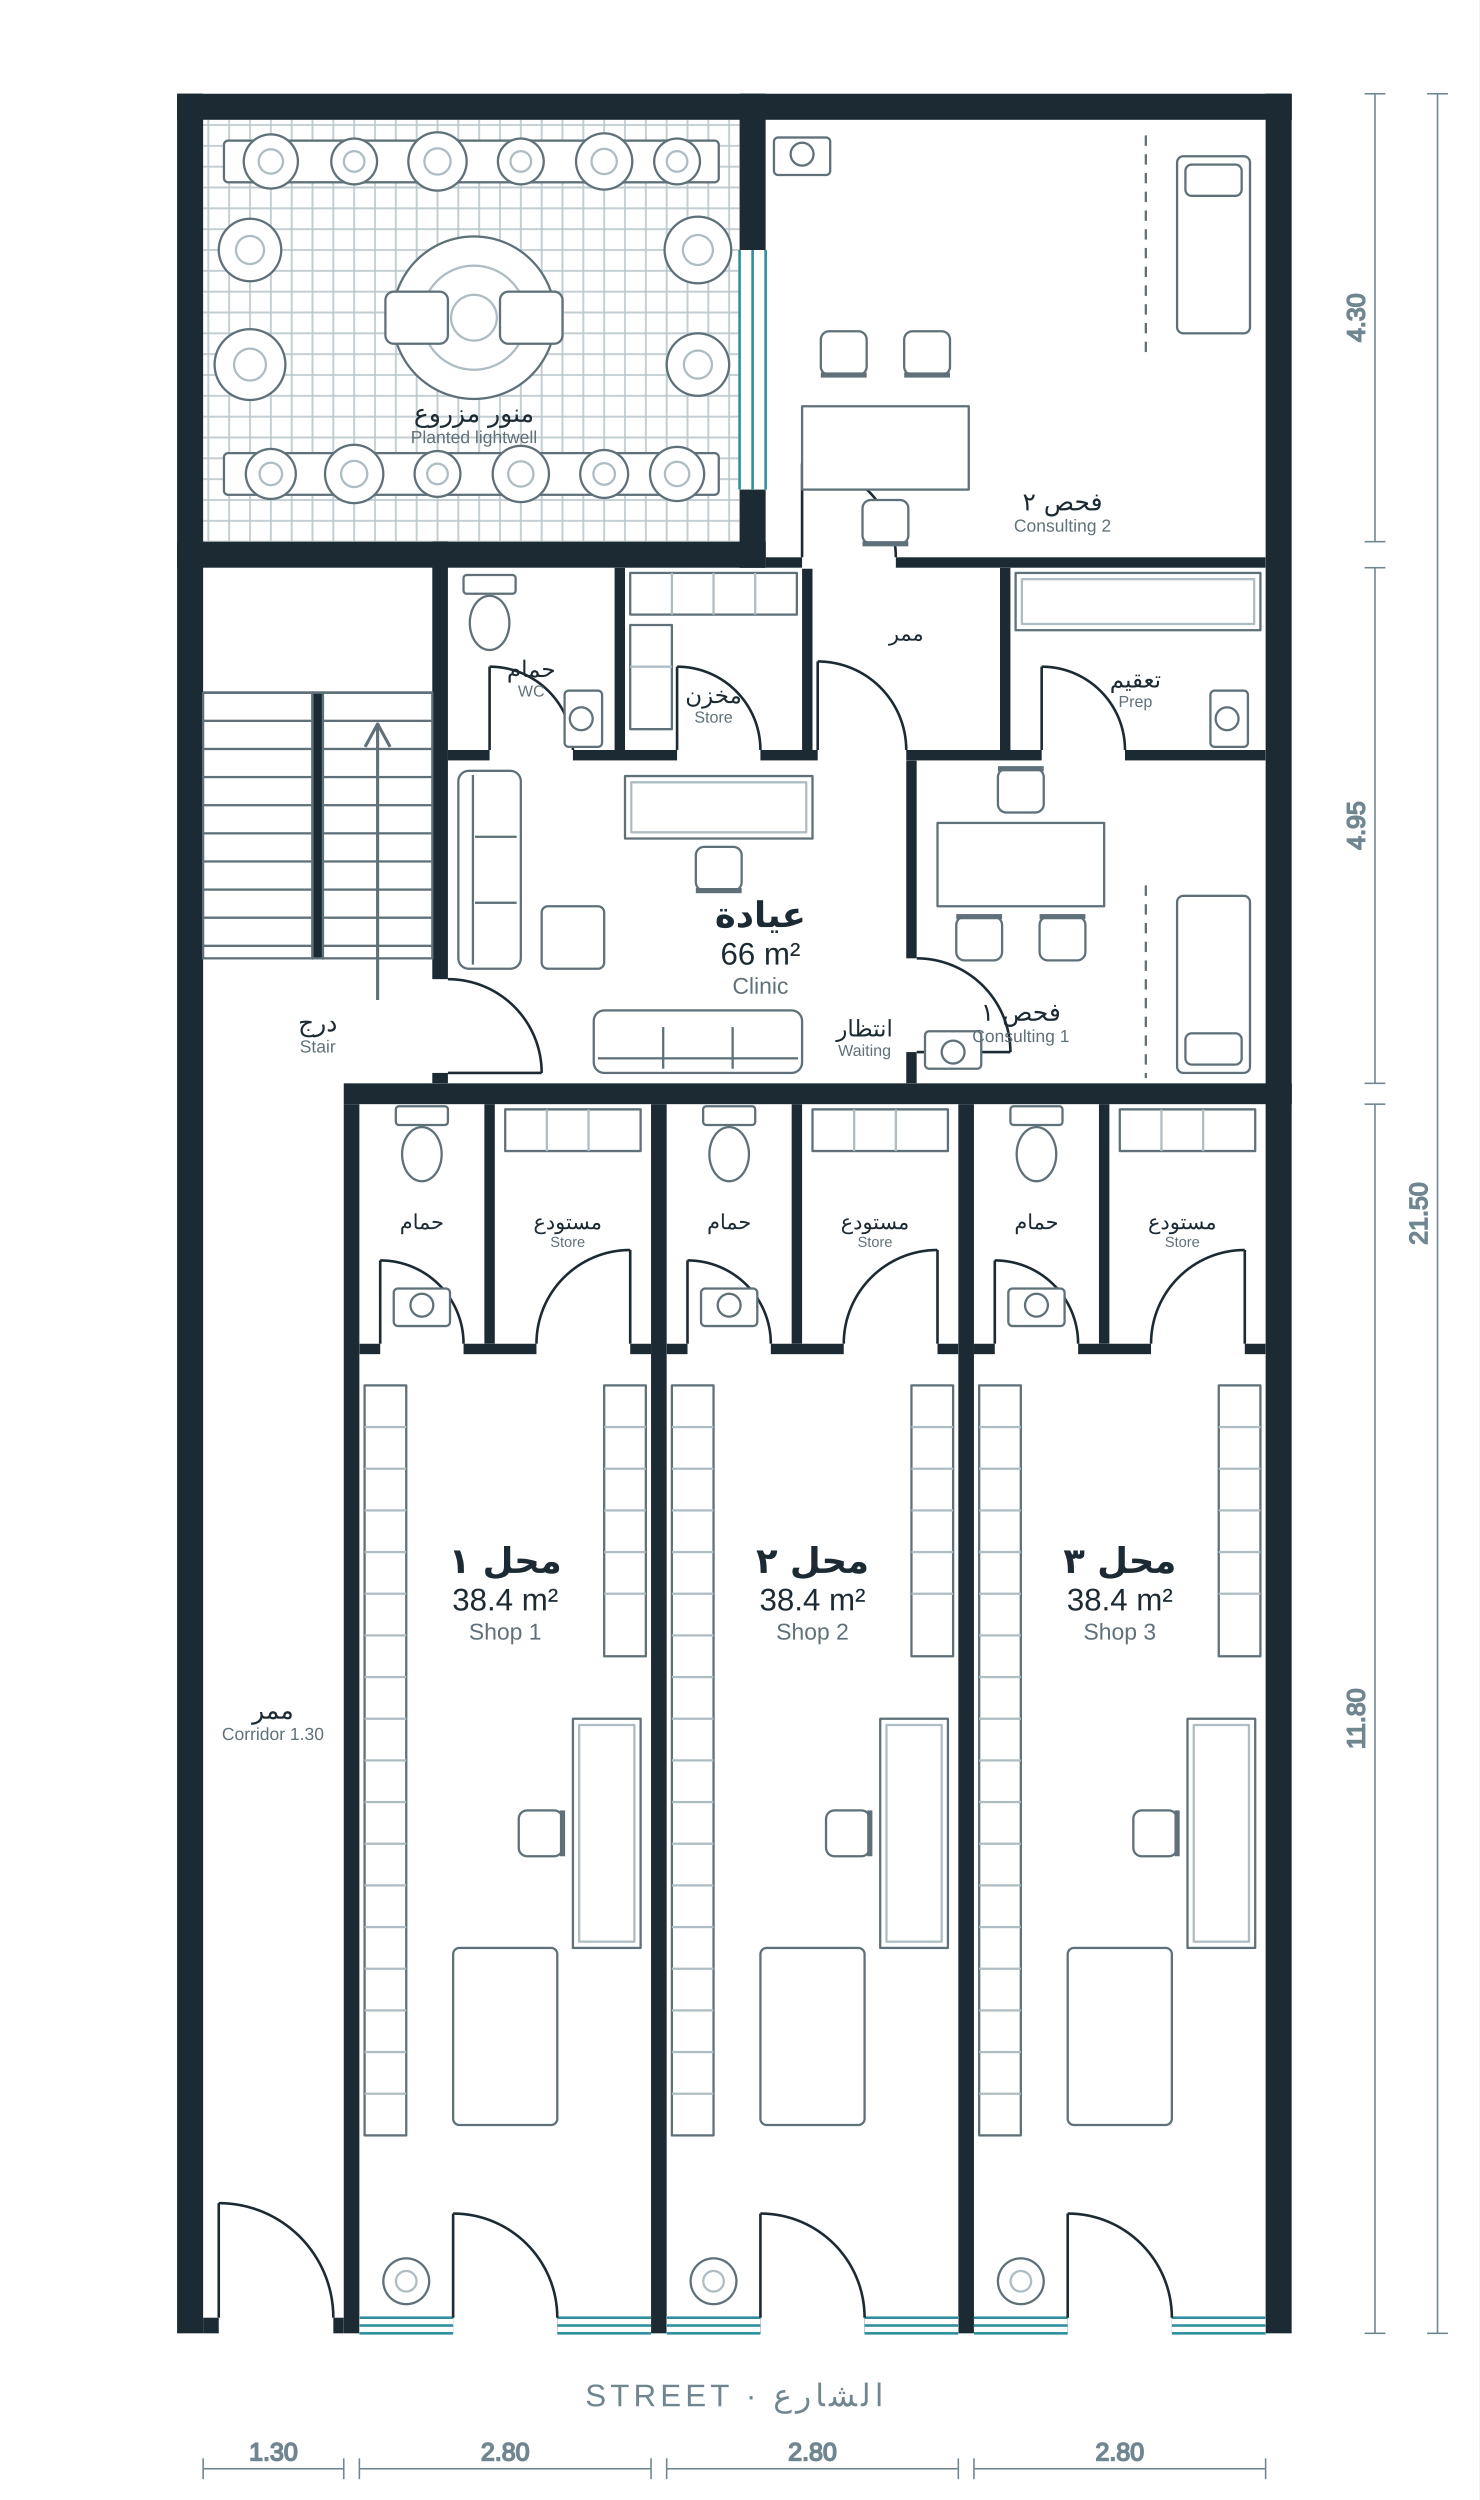
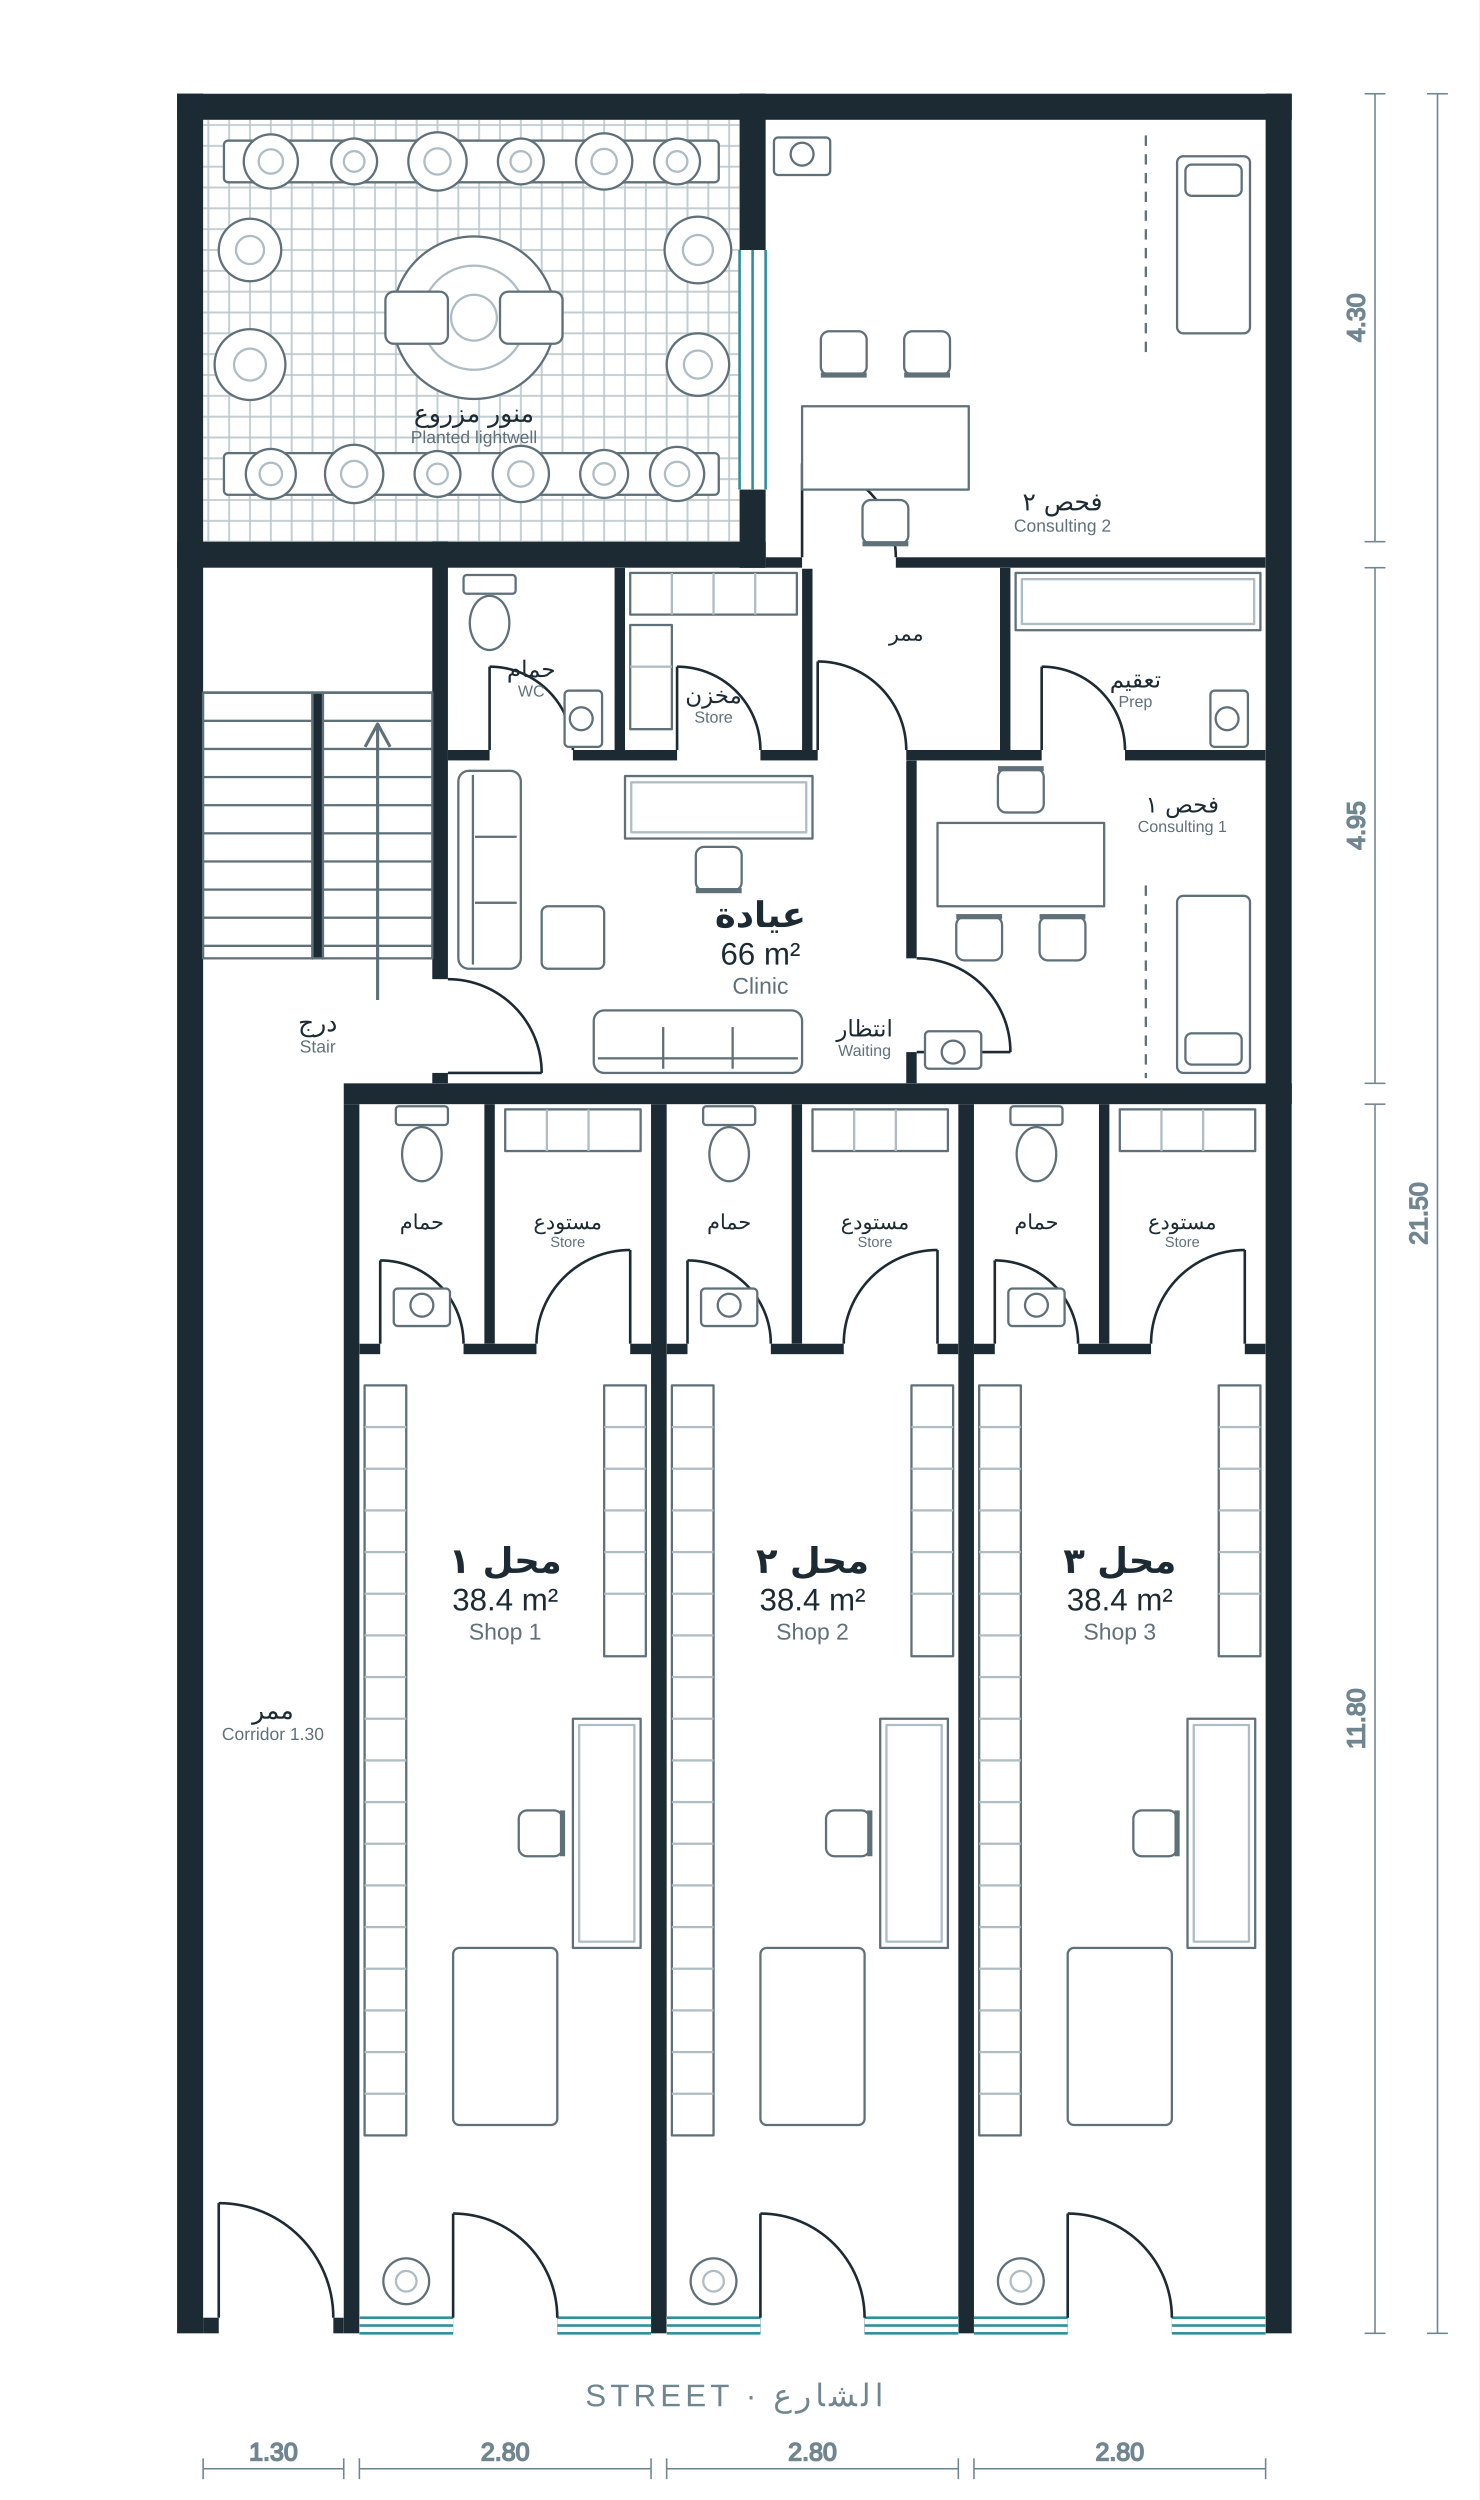
<svg xmlns="http://www.w3.org/2000/svg" viewBox="-170 -90 1420 2400" width="1420" height="2400" font-family="'IBM Plex Sans','IBM Plex Sans Arabic',-apple-system,'Helvetica Neue',Arial,sans-serif">
  <defs>
    <pattern id="terrace" width="28" height="28" patternUnits="userSpaceOnUse" patternTransform="rotate(45)">
      <line x1="0" y1="0" x2="0" y2="28" stroke="#b7c4ca" stroke-width="2" />
    </pattern>
    <pattern id="well" width="20" height="20" patternUnits="userSpaceOnUse">
      <line x1="0" y1="10" x2="20" y2="10" stroke="#b7c4ca" stroke-width="1.5" />
      <line x1="10" y1="0" x2="10" y2="20" stroke="#b7c4ca" stroke-width="1.5" />
    </pattern>
  </defs>
  <rect x="-170" y="-90" width="1420" height="2400" fill="#fff" />
  <g id="fill">
    <rect x="25" y="25" width="515" height="405" fill="url(#well)" />
  </g>
  <g id="wall" fill="#1c2a33">
    <rect x="0" y="0" width="25" height="2150" />
    <rect x="1045" y="0" width="25" height="2150" />
    <rect x="0" y="0" width="1070" height="25" />
    <rect x="540" y="0" width="25" height="455" />
    <rect x="0" y="430" width="565" height="25" />
    <rect x="245" y="430" width="15" height="520" />
    <rect x="160" y="950" width="910" height="20" />
    <rect x="160" y="970" width="15" height="1180" />
    <rect x="455" y="970" width="15" height="1180" />
    <rect x="750" y="970" width="15" height="1180" />
    <rect x="25" y="2135" width="135" height="15" />
    <rect x="175" y="2135" width="280" height="15" />
    <rect x="470" y="2135" width="280" height="15" />
    <rect x="765" y="2135" width="280" height="15" />
    <rect x="700" y="640" width="10" height="310" />
    <rect x="260" y="630" width="785" height="10" />
    <rect x="420" y="455" width="10" height="175" />
    <rect x="600" y="455" width="10" height="175" />
    <rect x="790" y="455" width="10" height="175" />
    <rect x="565" y="445" width="480" height="10" />
    <rect x="175" y="1200" width="280" height="10" />
    <rect x="295" y="970" width="10" height="230" />
    <rect x="470" y="1200" width="280" height="10" />
    <rect x="590" y="970" width="10" height="230" />
    <rect x="765" y="1200" width="280" height="10" />
    <rect x="885" y="970" width="10" height="230" />
  </g>
  <g id="open" fill="#fff">
    <rect x="40" y="2134" width="110" height="17" />
    <rect x="175" y="2134" width="90" height="17" />
    <rect x="365" y="2134" width="90" height="17" />
    <rect x="265" y="2134" width="100" height="17" />
    <rect x="470" y="2134" width="90" height="17" />
    <rect x="660" y="2134" width="90" height="17" />
    <rect x="560" y="2134" width="100" height="17" />
    <rect x="765" y="2134" width="90" height="17" />
    <rect x="955" y="2134" width="90" height="17" />
    <rect x="855" y="2134" width="100" height="17" />
    <rect x="244" y="850" width="17" height="90" />
    <rect x="699" y="830" width="12" height="90" />
    <rect x="300" y="629" width="80" height="12" />
    <rect x="480" y="629" width="80" height="12" />
    <rect x="615" y="629" width="85" height="12" />
    <rect x="830" y="629" width="80" height="12" />
    <rect x="600" y="444" width="90" height="12" />
    <rect x="539" y="150" width="27" height="230" />
    <rect x="195" y="1199" width="80" height="12" />
    <rect x="345" y="1199" width="90" height="12" />
    <rect x="490" y="1199" width="80" height="12" />
    <rect x="640" y="1199" width="90" height="12" />
    <rect x="785" y="1199" width="80" height="12" />
    <rect x="935" y="1199" width="90" height="12" />
  </g>
  <g id="glass" fill="none" stroke="#2f8f9d" stroke-width="2.5">
    <line x1="175" y1="2135" x2="265" y2="2135" />
    <line x1="175" y1="2142.5" x2="265" y2="2142.5" />
    <line x1="175" y1="2150" x2="265" y2="2150" />
    <line x1="365" y1="2135" x2="455" y2="2135" />
    <line x1="365" y1="2142.5" x2="455" y2="2142.5" />
    <line x1="365" y1="2150" x2="455" y2="2150" />
    <line x1="470" y1="2135" x2="560" y2="2135" />
    <line x1="470" y1="2142.5" x2="560" y2="2142.5" />
    <line x1="470" y1="2150" x2="560" y2="2150" />
    <line x1="660" y1="2135" x2="750" y2="2135" />
    <line x1="660" y1="2142.5" x2="750" y2="2142.5" />
    <line x1="660" y1="2150" x2="750" y2="2150" />
    <line x1="765" y1="2135" x2="855" y2="2135" />
    <line x1="765" y1="2142.5" x2="855" y2="2142.5" />
    <line x1="765" y1="2150" x2="855" y2="2150" />
    <line x1="955" y1="2135" x2="1045" y2="2135" />
    <line x1="955" y1="2142.5" x2="1045" y2="2142.5" />
    <line x1="955" y1="2150" x2="1045" y2="2150" />
    <line x1="540" y1="150" x2="540" y2="380" />
    <line x1="552.5" y1="150" x2="552.5" y2="380" />
    <line x1="565" y1="150" x2="565" y2="380" />
  </g>
  <g id="door" fill="none" stroke="#1c2a33" stroke-width="2.5">
    <line x1="40" y1="2135" x2="40" y2="2025" />
    <path d="M40 2025 A110 110 0 0 1 150 2135" />
    <line x1="265" y1="2135" x2="265" y2="2035" />
    <path d="M265 2035 A100 100 0 0 1 365 2135" />
    <line x1="560" y1="2135" x2="560" y2="2035" />
    <path d="M560 2035 A100 100 0 0 1 660 2135" />
    <line x1="855" y1="2135" x2="855" y2="2035" />
    <path d="M855 2035 A100 100 0 0 1 955 2135" />
    <line x1="260" y1="940" x2="350" y2="940" />
    <path d="M350 940 A90 90 0 0 0 260 850" />
    <line x1="710" y1="920" x2="800" y2="920" />
    <path d="M800 920 A90 90 0 0 0 710 830" />
    <line x1="300" y1="630" x2="300" y2="550" />
    <path d="M300 550 A80 80 0 0 1 380 630" />
    <line x1="480" y1="630" x2="480" y2="550" />
    <path d="M480 550 A80 80 0 0 1 560 630" />
    <line x1="615" y1="630" x2="615" y2="545" />
    <path d="M615 545 A85 85 0 0 1 700 630" />
    <line x1="830" y1="630" x2="830" y2="550" />
    <path d="M830 550 A80 80 0 0 1 910 630" />
    <line x1="600" y1="445" x2="600" y2="355" />
    <path d="M600 355 A90 90 0 0 1 690 445" />
    <line x1="195" y1="1200" x2="195" y2="1120" />
    <path d="M195 1120 A80 80 0 0 1 275 1200" />
    <line x1="435" y1="1200" x2="435" y2="1110" />
    <path d="M435 1110 A90 90 0 0 0 345 1200" />
    <line x1="490" y1="1200" x2="490" y2="1120" />
    <path d="M490 1120 A80 80 0 0 1 570 1200" />
    <line x1="730" y1="1200" x2="730" y2="1110" />
    <path d="M730 1110 A90 90 0 0 0 640 1200" />
    <line x1="785" y1="1200" x2="785" y2="1120" />
    <path d="M785 1120 A80 80 0 0 1 865 1200" />
    <line x1="1025" y1="1200" x2="1025" y2="1110" />
    <path d="M1025 1110 A90 90 0 0 0 935 1200" />
  </g>
  <g id="furn" fill="#fff" stroke="#5f7079" stroke-width="2.2" stroke-linejoin="round">
    <rect x="45" y="45" width="475" height="40" rx="4" />
    <rect x="45" y="345" width="475" height="40" rx="4" />
    <circle cx="90" cy="65" r="26" />
    <circle cx="90" cy="65" r="11.7" stroke="#aebcc3" />
    <circle cx="170" cy="65" r="22" />
    <circle cx="170" cy="65" r="9.9" stroke="#aebcc3" />
    <circle cx="250" cy="65" r="28" />
    <circle cx="250" cy="65" r="12.6" stroke="#aebcc3" />
    <circle cx="330" cy="65" r="22" />
    <circle cx="330" cy="65" r="9.9" stroke="#aebcc3" />
    <circle cx="410" cy="65" r="27" />
    <circle cx="410" cy="65" r="12.15" stroke="#aebcc3" />
    <circle cx="480" cy="65" r="22" />
    <circle cx="480" cy="65" r="9.9" stroke="#aebcc3" />
    <circle cx="90" cy="365" r="24" />
    <circle cx="90" cy="365" r="10.8" stroke="#aebcc3" />
    <circle cx="170" cy="365" r="28" />
    <circle cx="170" cy="365" r="12.6" stroke="#aebcc3" />
    <circle cx="250" cy="365" r="22" />
    <circle cx="250" cy="365" r="9.9" stroke="#aebcc3" />
    <circle cx="330" cy="365" r="27" />
    <circle cx="330" cy="365" r="12.15" stroke="#aebcc3" />
    <circle cx="410" cy="365" r="23" />
    <circle cx="410" cy="365" r="10.35" stroke="#aebcc3" />
    <circle cx="480" cy="365" r="26" />
    <circle cx="480" cy="365" r="11.7" stroke="#aebcc3" />
    <circle cx="70" cy="150" r="30" />
    <circle cx="70" cy="150" r="13.5" stroke="#aebcc3" />
    <circle cx="70" cy="260" r="34" />
    <circle cx="70" cy="260" r="15.3" stroke="#aebcc3" />
    <circle cx="500" cy="150" r="32" />
    <circle cx="500" cy="150" r="14.4" stroke="#aebcc3" />
    <circle cx="500" cy="260" r="30" />
    <circle cx="500" cy="260" r="13.5" stroke="#aebcc3" />
    <circle cx="285" cy="215" r="78" />
    <circle cx="285" cy="215" r="50" stroke="#aebcc3" />
    <circle cx="285" cy="215" r="22" stroke="#aebcc3" />
    <rect x="200" y="190" width="60" height="50" rx="8" />
    <rect x="310" y="190" width="60" height="50" rx="8" />
    <rect x="25.0" y="575" width="105.0" height="255" fill="none" />
    <line x1="25.0" y1="602" x2="130.0" y2="602" />
    <line x1="25.0" y1="629" x2="130.0" y2="629" />
    <line x1="25.0" y1="656" x2="130.0" y2="656" />
    <line x1="25.0" y1="683" x2="130.0" y2="683" />
    <line x1="25.0" y1="710" x2="130.0" y2="710" />
    <line x1="25.0" y1="737" x2="130.0" y2="737" />
    <line x1="25.0" y1="764" x2="130.0" y2="764" />
    <line x1="25.0" y1="791" x2="130.0" y2="791" />
    <line x1="25.0" y1="818" x2="130.0" y2="818" />
    <rect x="140.0" y="575" width="105.0" height="255" fill="none" />
    <line x1="140.0" y1="602" x2="245.0" y2="602" />
    <line x1="140.0" y1="629" x2="245.0" y2="629" />
    <line x1="140.0" y1="656" x2="245.0" y2="656" />
    <line x1="140.0" y1="683" x2="245.0" y2="683" />
    <line x1="140.0" y1="710" x2="245.0" y2="710" />
    <line x1="140.0" y1="737" x2="245.0" y2="737" />
    <line x1="140.0" y1="764" x2="245.0" y2="764" />
    <line x1="140.0" y1="791" x2="245.0" y2="791" />
    <line x1="140.0" y1="818" x2="245.0" y2="818" />
    <line x1="25" y1="575" x2="245" y2="575" />
    <rect x="130.0" y="575" width="10" height="255" fill="#1c2a33" />
    <line x1="192.5" y1="870" x2="192.5" y2="605" stroke-width="3" />
    <path d="M180.5 627 L192.5 605 L204.5 627" fill="none" stroke-width="3" />
    <rect x="430" y="655" width="180" height="60" rx="0" />
    <rect x="436" y="661" width="168" height="48" rx="0" stroke="#aebcc3" />
    <g transform="translate(520 745) rotate(180)">
      <rect x="-22" y="-20" width="44" height="42" rx="8" />
      <line x1="-22" y1="-20" x2="22" y2="-20" stroke-width="5" />
    </g>
    <rect x="270" y="650" width="60" height="190" rx="10" />
    <line x1="284" y1="654" x2="284" y2="836" />
    <line x1="286" y1="713.333" x2="326" y2="713.333" />
    <line x1="286" y1="776.667" x2="326" y2="776.667" />
    <rect x="400" y="880" width="200" height="60" rx="10" />
    <line x1="404" y1="926" x2="596" y2="926" />
    <line x1="466.667" y1="896" x2="466.667" y2="936" />
    <line x1="533.333" y1="896" x2="533.333" y2="936" />
    <rect x="350" y="780" width="60" height="60" rx="6" />
    <rect x="730" y="700" width="160" height="80" rx="0" />
    <g transform="translate(810.0 668) rotate(0)">
      <rect x="-22" y="-20" width="44" height="42" rx="8" />
      <line x1="-22" y1="-20" x2="22" y2="-20" stroke-width="5" />
    </g>
    <g transform="translate(770 810) rotate(0)">
      <rect x="-22" y="-20" width="44" height="42" rx="8" />
      <line x1="-22" y1="-20" x2="22" y2="-20" stroke-width="5" />
    </g>
    <g transform="translate(850 810) rotate(0)">
      <rect x="-22" y="-20" width="44" height="42" rx="8" />
      <line x1="-22" y1="-20" x2="22" y2="-20" stroke-width="5" />
    </g>
    <rect x="960" y="770" width="70" height="170" rx="6" />
    <rect x="968" y="902" width="54" height="30" rx="6" />
    <g transform="translate(745 918) rotate(0)">
      <rect x="-27" y="-18" width="54" height="36" rx="4" />
      <circle cx="0" cy="2" r="11" />
    </g>
    <line x1="930" y1="760" x2="930" y2="945" stroke-dasharray="10 8" />
    <g transform="translate(300 500) rotate(0)">
      <rect x="-25" y="-38" width="50" height="18" rx="3" />
      <ellipse cx="0" cy="8" rx="19" ry="26" />
    </g>
    <g transform="translate(390 600) rotate(90)">
      <rect x="-27" y="-18" width="54" height="36" rx="4" />
      <circle cx="0" cy="2" r="11" />
    </g>
    <rect x="435" y="460" width="160" height="40" rx="0" />
    <line x1="475" y1="460" x2="475" y2="500" stroke="#aebcc3" />
    <line x1="515" y1="460" x2="515" y2="500" stroke="#aebcc3" />
    <line x1="555" y1="460" x2="555" y2="500" stroke="#aebcc3" />
    <rect x="435" y="510" width="40" height="100" rx="0" />
    <line x1="435" y1="550" x2="475" y2="550" stroke="#aebcc3" />
    <rect x="805" y="460" width="235" height="55" rx="0" />
    <rect x="811" y="466" width="223" height="43" rx="0" stroke="#aebcc3" />
    <g transform="translate(1010 600) rotate(90)">
      <rect x="-27" y="-18" width="54" height="36" rx="4" />
      <circle cx="0" cy="2" r="11" />
    </g>
    <rect x="600" y="300" width="160" height="80" rx="0" />
    <g transform="translate(680.0 412) rotate(180)">
      <rect x="-22" y="-20" width="44" height="42" rx="8" />
      <line x1="-22" y1="-20" x2="22" y2="-20" stroke-width="5" />
    </g>
    <g transform="translate(640 250) rotate(180)">
      <rect x="-22" y="-20" width="44" height="42" rx="8" />
      <line x1="-22" y1="-20" x2="22" y2="-20" stroke-width="5" />
    </g>
    <g transform="translate(720 250) rotate(180)">
      <rect x="-22" y="-20" width="44" height="42" rx="8" />
      <line x1="-22" y1="-20" x2="22" y2="-20" stroke-width="5" />
    </g>
    <rect x="960" y="60" width="70" height="170" rx="6" />
    <rect x="968" y="68" width="54" height="30" rx="6" />
    <g transform="translate(600 60) rotate(180)">
      <rect x="-27" y="-18" width="54" height="36" rx="4" />
      <circle cx="0" cy="2" r="11" />
    </g>
    <line x1="930" y1="40" x2="930" y2="250" stroke-dasharray="10 8" />
    <g transform="translate(235 1010) rotate(0)">
      <rect x="-25" y="-38" width="50" height="18" rx="3" />
      <ellipse cx="0" cy="8" rx="19" ry="26" />
    </g>
    <g transform="translate(235 1165) rotate(180)">
      <rect x="-27" y="-18" width="54" height="36" rx="4" />
      <circle cx="0" cy="2" r="11" />
    </g>
    <rect x="315" y="975" width="130" height="40" rx="0" />
    <line x1="355" y1="975" x2="355" y2="1015" stroke="#aebcc3" />
    <line x1="395" y1="975" x2="395" y2="1015" stroke="#aebcc3" />
    <rect x="180" y="1240" width="40" height="720" rx="0" />
    <line x1="180" y1="1280" x2="220" y2="1280" stroke="#aebcc3" />
    <line x1="180" y1="1320" x2="220" y2="1320" stroke="#aebcc3" />
    <line x1="180" y1="1360" x2="220" y2="1360" stroke="#aebcc3" />
    <line x1="180" y1="1400" x2="220" y2="1400" stroke="#aebcc3" />
    <line x1="180" y1="1440" x2="220" y2="1440" stroke="#aebcc3" />
    <line x1="180" y1="1480" x2="220" y2="1480" stroke="#aebcc3" />
    <line x1="180" y1="1520" x2="220" y2="1520" stroke="#aebcc3" />
    <line x1="180" y1="1560" x2="220" y2="1560" stroke="#aebcc3" />
    <line x1="180" y1="1600" x2="220" y2="1600" stroke="#aebcc3" />
    <line x1="180" y1="1640" x2="220" y2="1640" stroke="#aebcc3" />
    <line x1="180" y1="1680" x2="220" y2="1680" stroke="#aebcc3" />
    <line x1="180" y1="1720" x2="220" y2="1720" stroke="#aebcc3" />
    <line x1="180" y1="1760" x2="220" y2="1760" stroke="#aebcc3" />
    <line x1="180" y1="1800" x2="220" y2="1800" stroke="#aebcc3" />
    <line x1="180" y1="1840" x2="220" y2="1840" stroke="#aebcc3" />
    <line x1="180" y1="1880" x2="220" y2="1880" stroke="#aebcc3" />
    <line x1="180" y1="1920" x2="220" y2="1920" stroke="#aebcc3" />
    <rect x="410" y="1240" width="40" height="260" rx="0" />
    <line x1="410" y1="1280" x2="450" y2="1280" stroke="#aebcc3" />
    <line x1="410" y1="1320" x2="450" y2="1320" stroke="#aebcc3" />
    <line x1="410" y1="1360" x2="450" y2="1360" stroke="#aebcc3" />
    <line x1="410" y1="1400" x2="450" y2="1400" stroke="#aebcc3" />
    <line x1="410" y1="1440" x2="450" y2="1440" stroke="#aebcc3" />
    <rect x="380" y="1560" width="65" height="220" rx="0" />
    <rect x="386" y="1566" width="53" height="208" rx="0" stroke="#aebcc3" />
    <g transform="translate(350 1670) rotate(90)">
      <rect x="-22" y="-20" width="44" height="42" rx="8" />
      <line x1="-22" y1="-20" x2="22" y2="-20" stroke-width="5" />
    </g>
    <rect x="265" y="1780" width="100" height="170" rx="6" />
    <circle cx="220" cy="2100" r="22" />
    <circle cx="220" cy="2100" r="9.9" stroke="#aebcc3" />
    <g transform="translate(530 1010) rotate(0)">
      <rect x="-25" y="-38" width="50" height="18" rx="3" />
      <ellipse cx="0" cy="8" rx="19" ry="26" />
    </g>
    <g transform="translate(530 1165) rotate(180)">
      <rect x="-27" y="-18" width="54" height="36" rx="4" />
      <circle cx="0" cy="2" r="11" />
    </g>
    <rect x="610" y="975" width="130" height="40" rx="0" />
    <line x1="650" y1="975" x2="650" y2="1015" stroke="#aebcc3" />
    <line x1="690" y1="975" x2="690" y2="1015" stroke="#aebcc3" />
    <rect x="475" y="1240" width="40" height="720" rx="0" />
    <line x1="475" y1="1280" x2="515" y2="1280" stroke="#aebcc3" />
    <line x1="475" y1="1320" x2="515" y2="1320" stroke="#aebcc3" />
    <line x1="475" y1="1360" x2="515" y2="1360" stroke="#aebcc3" />
    <line x1="475" y1="1400" x2="515" y2="1400" stroke="#aebcc3" />
    <line x1="475" y1="1440" x2="515" y2="1440" stroke="#aebcc3" />
    <line x1="475" y1="1480" x2="515" y2="1480" stroke="#aebcc3" />
    <line x1="475" y1="1520" x2="515" y2="1520" stroke="#aebcc3" />
    <line x1="475" y1="1560" x2="515" y2="1560" stroke="#aebcc3" />
    <line x1="475" y1="1600" x2="515" y2="1600" stroke="#aebcc3" />
    <line x1="475" y1="1640" x2="515" y2="1640" stroke="#aebcc3" />
    <line x1="475" y1="1680" x2="515" y2="1680" stroke="#aebcc3" />
    <line x1="475" y1="1720" x2="515" y2="1720" stroke="#aebcc3" />
    <line x1="475" y1="1760" x2="515" y2="1760" stroke="#aebcc3" />
    <line x1="475" y1="1800" x2="515" y2="1800" stroke="#aebcc3" />
    <line x1="475" y1="1840" x2="515" y2="1840" stroke="#aebcc3" />
    <line x1="475" y1="1880" x2="515" y2="1880" stroke="#aebcc3" />
    <line x1="475" y1="1920" x2="515" y2="1920" stroke="#aebcc3" />
    <rect x="705" y="1240" width="40" height="260" rx="0" />
    <line x1="705" y1="1280" x2="745" y2="1280" stroke="#aebcc3" />
    <line x1="705" y1="1320" x2="745" y2="1320" stroke="#aebcc3" />
    <line x1="705" y1="1360" x2="745" y2="1360" stroke="#aebcc3" />
    <line x1="705" y1="1400" x2="745" y2="1400" stroke="#aebcc3" />
    <line x1="705" y1="1440" x2="745" y2="1440" stroke="#aebcc3" />
    <rect x="675" y="1560" width="65" height="220" rx="0" />
    <rect x="681" y="1566" width="53" height="208" rx="0" stroke="#aebcc3" />
    <g transform="translate(645 1670) rotate(90)">
      <rect x="-22" y="-20" width="44" height="42" rx="8" />
      <line x1="-22" y1="-20" x2="22" y2="-20" stroke-width="5" />
    </g>
    <rect x="560" y="1780" width="100" height="170" rx="6" />
    <circle cx="515" cy="2100" r="22" />
    <circle cx="515" cy="2100" r="9.9" stroke="#aebcc3" />
    <g transform="translate(825 1010) rotate(0)">
      <rect x="-25" y="-38" width="50" height="18" rx="3" />
      <ellipse cx="0" cy="8" rx="19" ry="26" />
    </g>
    <g transform="translate(825 1165) rotate(180)">
      <rect x="-27" y="-18" width="54" height="36" rx="4" />
      <circle cx="0" cy="2" r="11" />
    </g>
    <rect x="905" y="975" width="130" height="40" rx="0" />
    <line x1="945" y1="975" x2="945" y2="1015" stroke="#aebcc3" />
    <line x1="985" y1="975" x2="985" y2="1015" stroke="#aebcc3" />
    <rect x="770" y="1240" width="40" height="720" rx="0" />
    <line x1="770" y1="1280" x2="810" y2="1280" stroke="#aebcc3" />
    <line x1="770" y1="1320" x2="810" y2="1320" stroke="#aebcc3" />
    <line x1="770" y1="1360" x2="810" y2="1360" stroke="#aebcc3" />
    <line x1="770" y1="1400" x2="810" y2="1400" stroke="#aebcc3" />
    <line x1="770" y1="1440" x2="810" y2="1440" stroke="#aebcc3" />
    <line x1="770" y1="1480" x2="810" y2="1480" stroke="#aebcc3" />
    <line x1="770" y1="1520" x2="810" y2="1520" stroke="#aebcc3" />
    <line x1="770" y1="1560" x2="810" y2="1560" stroke="#aebcc3" />
    <line x1="770" y1="1600" x2="810" y2="1600" stroke="#aebcc3" />
    <line x1="770" y1="1640" x2="810" y2="1640" stroke="#aebcc3" />
    <line x1="770" y1="1680" x2="810" y2="1680" stroke="#aebcc3" />
    <line x1="770" y1="1720" x2="810" y2="1720" stroke="#aebcc3" />
    <line x1="770" y1="1760" x2="810" y2="1760" stroke="#aebcc3" />
    <line x1="770" y1="1800" x2="810" y2="1800" stroke="#aebcc3" />
    <line x1="770" y1="1840" x2="810" y2="1840" stroke="#aebcc3" />
    <line x1="770" y1="1880" x2="810" y2="1880" stroke="#aebcc3" />
    <line x1="770" y1="1920" x2="810" y2="1920" stroke="#aebcc3" />
    <rect x="1000" y="1240" width="40" height="260" rx="0" />
    <line x1="1000" y1="1280" x2="1040" y2="1280" stroke="#aebcc3" />
    <line x1="1000" y1="1320" x2="1040" y2="1320" stroke="#aebcc3" />
    <line x1="1000" y1="1360" x2="1040" y2="1360" stroke="#aebcc3" />
    <line x1="1000" y1="1400" x2="1040" y2="1400" stroke="#aebcc3" />
    <line x1="1000" y1="1440" x2="1040" y2="1440" stroke="#aebcc3" />
    <rect x="970" y="1560" width="65" height="220" rx="0" />
    <rect x="976" y="1566" width="53" height="208" rx="0" stroke="#aebcc3" />
    <g transform="translate(940 1670) rotate(90)">
      <rect x="-22" y="-20" width="44" height="42" rx="8" />
      <line x1="-22" y1="-20" x2="22" y2="-20" stroke-width="5" />
    </g>
    <rect x="855" y="1780" width="100" height="170" rx="6" />
    <circle cx="810" cy="2100" r="22" />
    <circle cx="810" cy="2100" r="9.9" stroke="#aebcc3" />
  </g>
  <g id="text">
    <text x="135" y="900" font-size="24" font-weight="500" text-anchor="middle" fill="#1c2a33">درج</text>
    <text x="135" y="920.4" font-size="16.8" font-weight="400" text-anchor="middle" fill="#5f7079">Stair</text>
    <text x="560" y="800" font-size="34" font-weight="600" text-anchor="middle" fill="#1c2a33">عيادة</text>
    <text x="560" y="836" font-size="30" font-weight="500" text-anchor="middle" fill="#1c2a33">66 m²</text>
    <text x="560" y="864" font-size="22" font-weight="400" text-anchor="middle" fill="#5f7079">Clinic</text>
    <text x="660" y="905" font-size="22" font-weight="500" text-anchor="middle" fill="#1c2a33">انتظار</text>
    <text x="660" y="923.7" font-size="15.4" font-weight="400" text-anchor="middle" fill="#5f7079">Waiting</text>
-     <text x="810" y="890" font-size="24" font-weight="500" text-anchor="middle" fill="#1c2a33">فحص ١</text>
-     <text x="810" y="910.4" font-size="16.8" font-weight="400" text-anchor="middle" fill="#5f7079">Consulting 1</text>
+     <text x="965" y="690" font-size="22" font-weight="500" text-anchor="middle" fill="#1c2a33">فحص ١</text>
+     <text x="965" y="708.7" font-size="15.4" font-weight="400" text-anchor="middle" fill="#5f7079">Consulting 1</text>
    <text x="850" y="400" font-size="24" font-weight="500" text-anchor="middle" fill="#1c2a33">فحص ٢</text>
    <text x="850" y="420.4" font-size="16.8" font-weight="400" text-anchor="middle" fill="#5f7079">Consulting 2</text>
    <text x="340" y="560" font-size="22" font-weight="500" text-anchor="middle" fill="#1c2a33">حمام</text>
    <text x="340" y="578.7" font-size="15.4" font-weight="400" text-anchor="middle" fill="#5f7079">WC</text>
    <text x="515" y="585" font-size="22" font-weight="500" text-anchor="middle" fill="#1c2a33">مخزن</text>
    <text x="515" y="603.7" font-size="15.4" font-weight="400" text-anchor="middle" fill="#5f7079">Store</text>
    <text x="920" y="570" font-size="22" font-weight="500" text-anchor="middle" fill="#1c2a33">تعقيم</text>
    <text x="920" y="588.7" font-size="15.4" font-weight="400" text-anchor="middle" fill="#5f7079">Prep</text>
    <text x="700" y="525" font-size="20" font-weight="500" text-anchor="middle" fill="#1c2a33">ممر</text>
    <text x="285" y="315" font-size="24" font-weight="500" text-anchor="middle" fill="#1c2a33">منور مزروع</text>
    <text x="285" y="335.4" font-size="16.8" font-weight="400" text-anchor="middle" fill="#5f7079">Planted lightwell</text>
    <text x="315" y="1420" font-size="34" font-weight="600" text-anchor="middle" fill="#1c2a33">محل ١</text>
    <text x="315" y="1456" font-size="30" font-weight="500" text-anchor="middle" fill="#1c2a33">38.4 m²</text>
    <text x="315" y="1484" font-size="22" font-weight="400" text-anchor="middle" fill="#5f7079">Shop 1</text>
    <text x="235" y="1090" font-size="20" font-weight="500" text-anchor="middle" fill="#1c2a33">حمام</text>
    <text x="375" y="1090" font-size="20" font-weight="500" text-anchor="middle" fill="#1c2a33">مستودع</text>
    <text x="375" y="1107.0" font-size="14.0" font-weight="400" text-anchor="middle" fill="#5f7079">Store</text>
    <text x="610" y="1420" font-size="34" font-weight="600" text-anchor="middle" fill="#1c2a33">محل ٢</text>
    <text x="610" y="1456" font-size="30" font-weight="500" text-anchor="middle" fill="#1c2a33">38.4 m²</text>
    <text x="610" y="1484" font-size="22" font-weight="400" text-anchor="middle" fill="#5f7079">Shop 2</text>
    <text x="530" y="1090" font-size="20" font-weight="500" text-anchor="middle" fill="#1c2a33">حمام</text>
    <text x="670" y="1090" font-size="20" font-weight="500" text-anchor="middle" fill="#1c2a33">مستودع</text>
    <text x="670" y="1107.0" font-size="14.0" font-weight="400" text-anchor="middle" fill="#5f7079">Store</text>
    <text x="905" y="1420" font-size="34" font-weight="600" text-anchor="middle" fill="#1c2a33">محل ٣</text>
    <text x="905" y="1456" font-size="30" font-weight="500" text-anchor="middle" fill="#1c2a33">38.4 m²</text>
    <text x="905" y="1484" font-size="22" font-weight="400" text-anchor="middle" fill="#5f7079">Shop 3</text>
    <text x="825" y="1090" font-size="20" font-weight="500" text-anchor="middle" fill="#1c2a33">حمام</text>
    <text x="965" y="1090" font-size="20" font-weight="500" text-anchor="middle" fill="#1c2a33">مستودع</text>
    <text x="965" y="1107.0" font-size="14.0" font-weight="400" text-anchor="middle" fill="#5f7079">Store</text>
    <text x="92" y="1560" font-size="24" font-weight="500" text-anchor="middle" fill="#1c2a33">ممر</text>
    <text x="92" y="1580.4" font-size="16.8" font-weight="400" text-anchor="middle" fill="#5f7079">Corridor 1.30</text>
  </g>
  <g id="dim" fill="#6f8590" stroke="#6f8590" stroke-width="1.5">
    <line x1="0" y1="2340" x2="1070" y2="2340" />
    <line x1="0" y1="2330" x2="0" y2="2350" />
    <line x1="1070" y1="2330" x2="1070" y2="2350" />
    <text x="535.0" y="2332" font-size="24" text-anchor="middle">10.70</text>
    <line x1="25" y1="2280" x2="160" y2="2280" />
    <line x1="25" y1="2270" x2="25" y2="2290" />
    <line x1="160" y1="2270" x2="160" y2="2290" />
    <text x="92.5" y="2272" font-size="24" text-anchor="middle">1.30</text>
    <line x1="175" y1="2280" x2="455" y2="2280" />
    <line x1="175" y1="2270" x2="175" y2="2290" />
    <line x1="455" y1="2270" x2="455" y2="2290" />
    <text x="315.0" y="2272" font-size="24" text-anchor="middle">2.80</text>
    <line x1="470" y1="2280" x2="750" y2="2280" />
    <line x1="470" y1="2270" x2="470" y2="2290" />
    <line x1="750" y1="2270" x2="750" y2="2290" />
    <text x="610.0" y="2272" font-size="24" text-anchor="middle">2.80</text>
    <line x1="765" y1="2280" x2="1045" y2="2280" />
    <line x1="765" y1="2270" x2="765" y2="2290" />
    <line x1="1045" y1="2270" x2="1045" y2="2290" />
    <text x="905.0" y="2272" font-size="24" text-anchor="middle">2.80</text>
    <line x1="1210" y1="0" x2="1210" y2="2150" />
    <line x1="1200" y1="0" x2="1220" y2="0" />
    <line x1="1200" y1="2150" x2="1220" y2="2150" />
    <text x="1200" y="1075.0" font-size="24" text-anchor="middle" transform="rotate(-90 1200 1075.0)">21.50</text>
    <line x1="1150" y1="0" x2="1150" y2="430" />
    <line x1="1140" y1="0" x2="1160" y2="0" />
    <line x1="1140" y1="430" x2="1160" y2="430" />
    <text x="1140" y="215.0" font-size="24" text-anchor="middle" transform="rotate(-90 1140 215.0)">4.30</text>
    <line x1="1150" y1="455" x2="1150" y2="950" />
    <line x1="1140" y1="455" x2="1160" y2="455" />
    <line x1="1140" y1="950" x2="1160" y2="950" />
    <text x="1140" y="702.5" font-size="24" text-anchor="middle" transform="rotate(-90 1140 702.5)">4.95</text>
    <line x1="1150" y1="970" x2="1150" y2="2150" />
    <line x1="1140" y1="970" x2="1160" y2="970" />
    <line x1="1140" y1="2150" x2="1160" y2="2150" />
    <text x="1140" y="1560.0" font-size="24" text-anchor="middle" transform="rotate(-90 1140 1560.0)">11.80</text>
  </g>
  <text x="535.0" y="2220" font-size="30" font-weight="500" text-anchor="middle" fill="#6f8590" letter-spacing="4">STREET · الشارع</text>
</svg>
